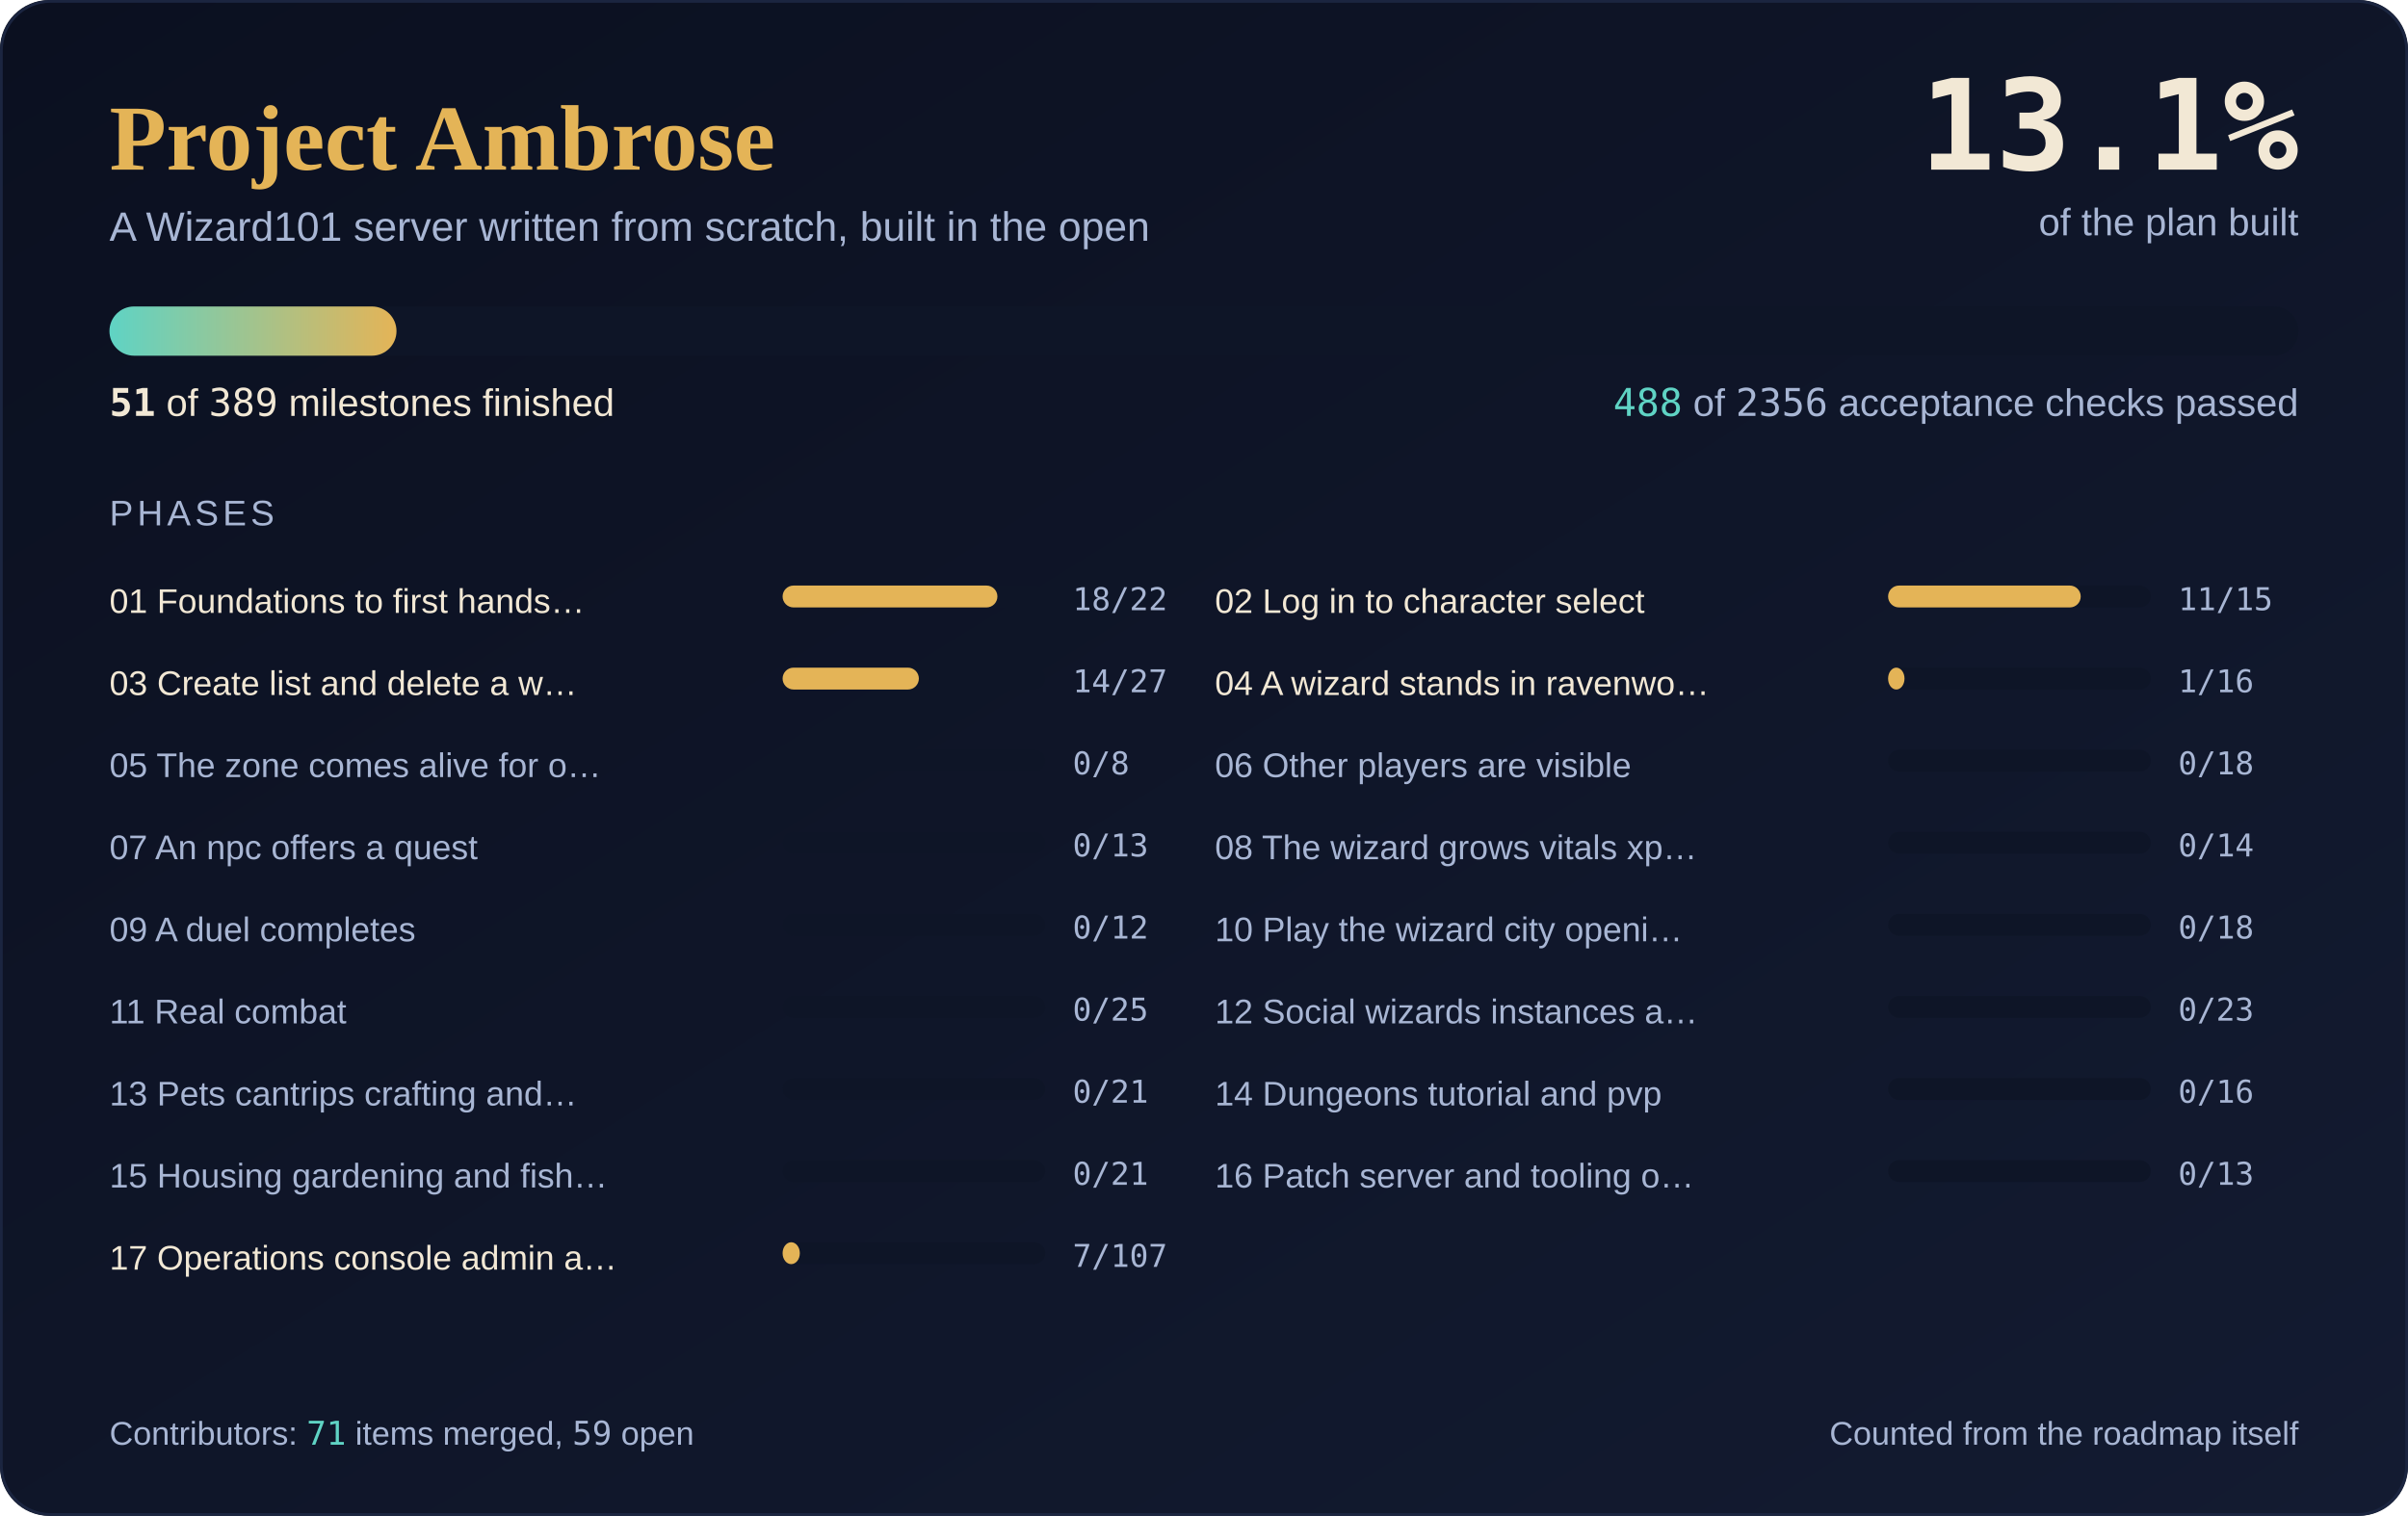
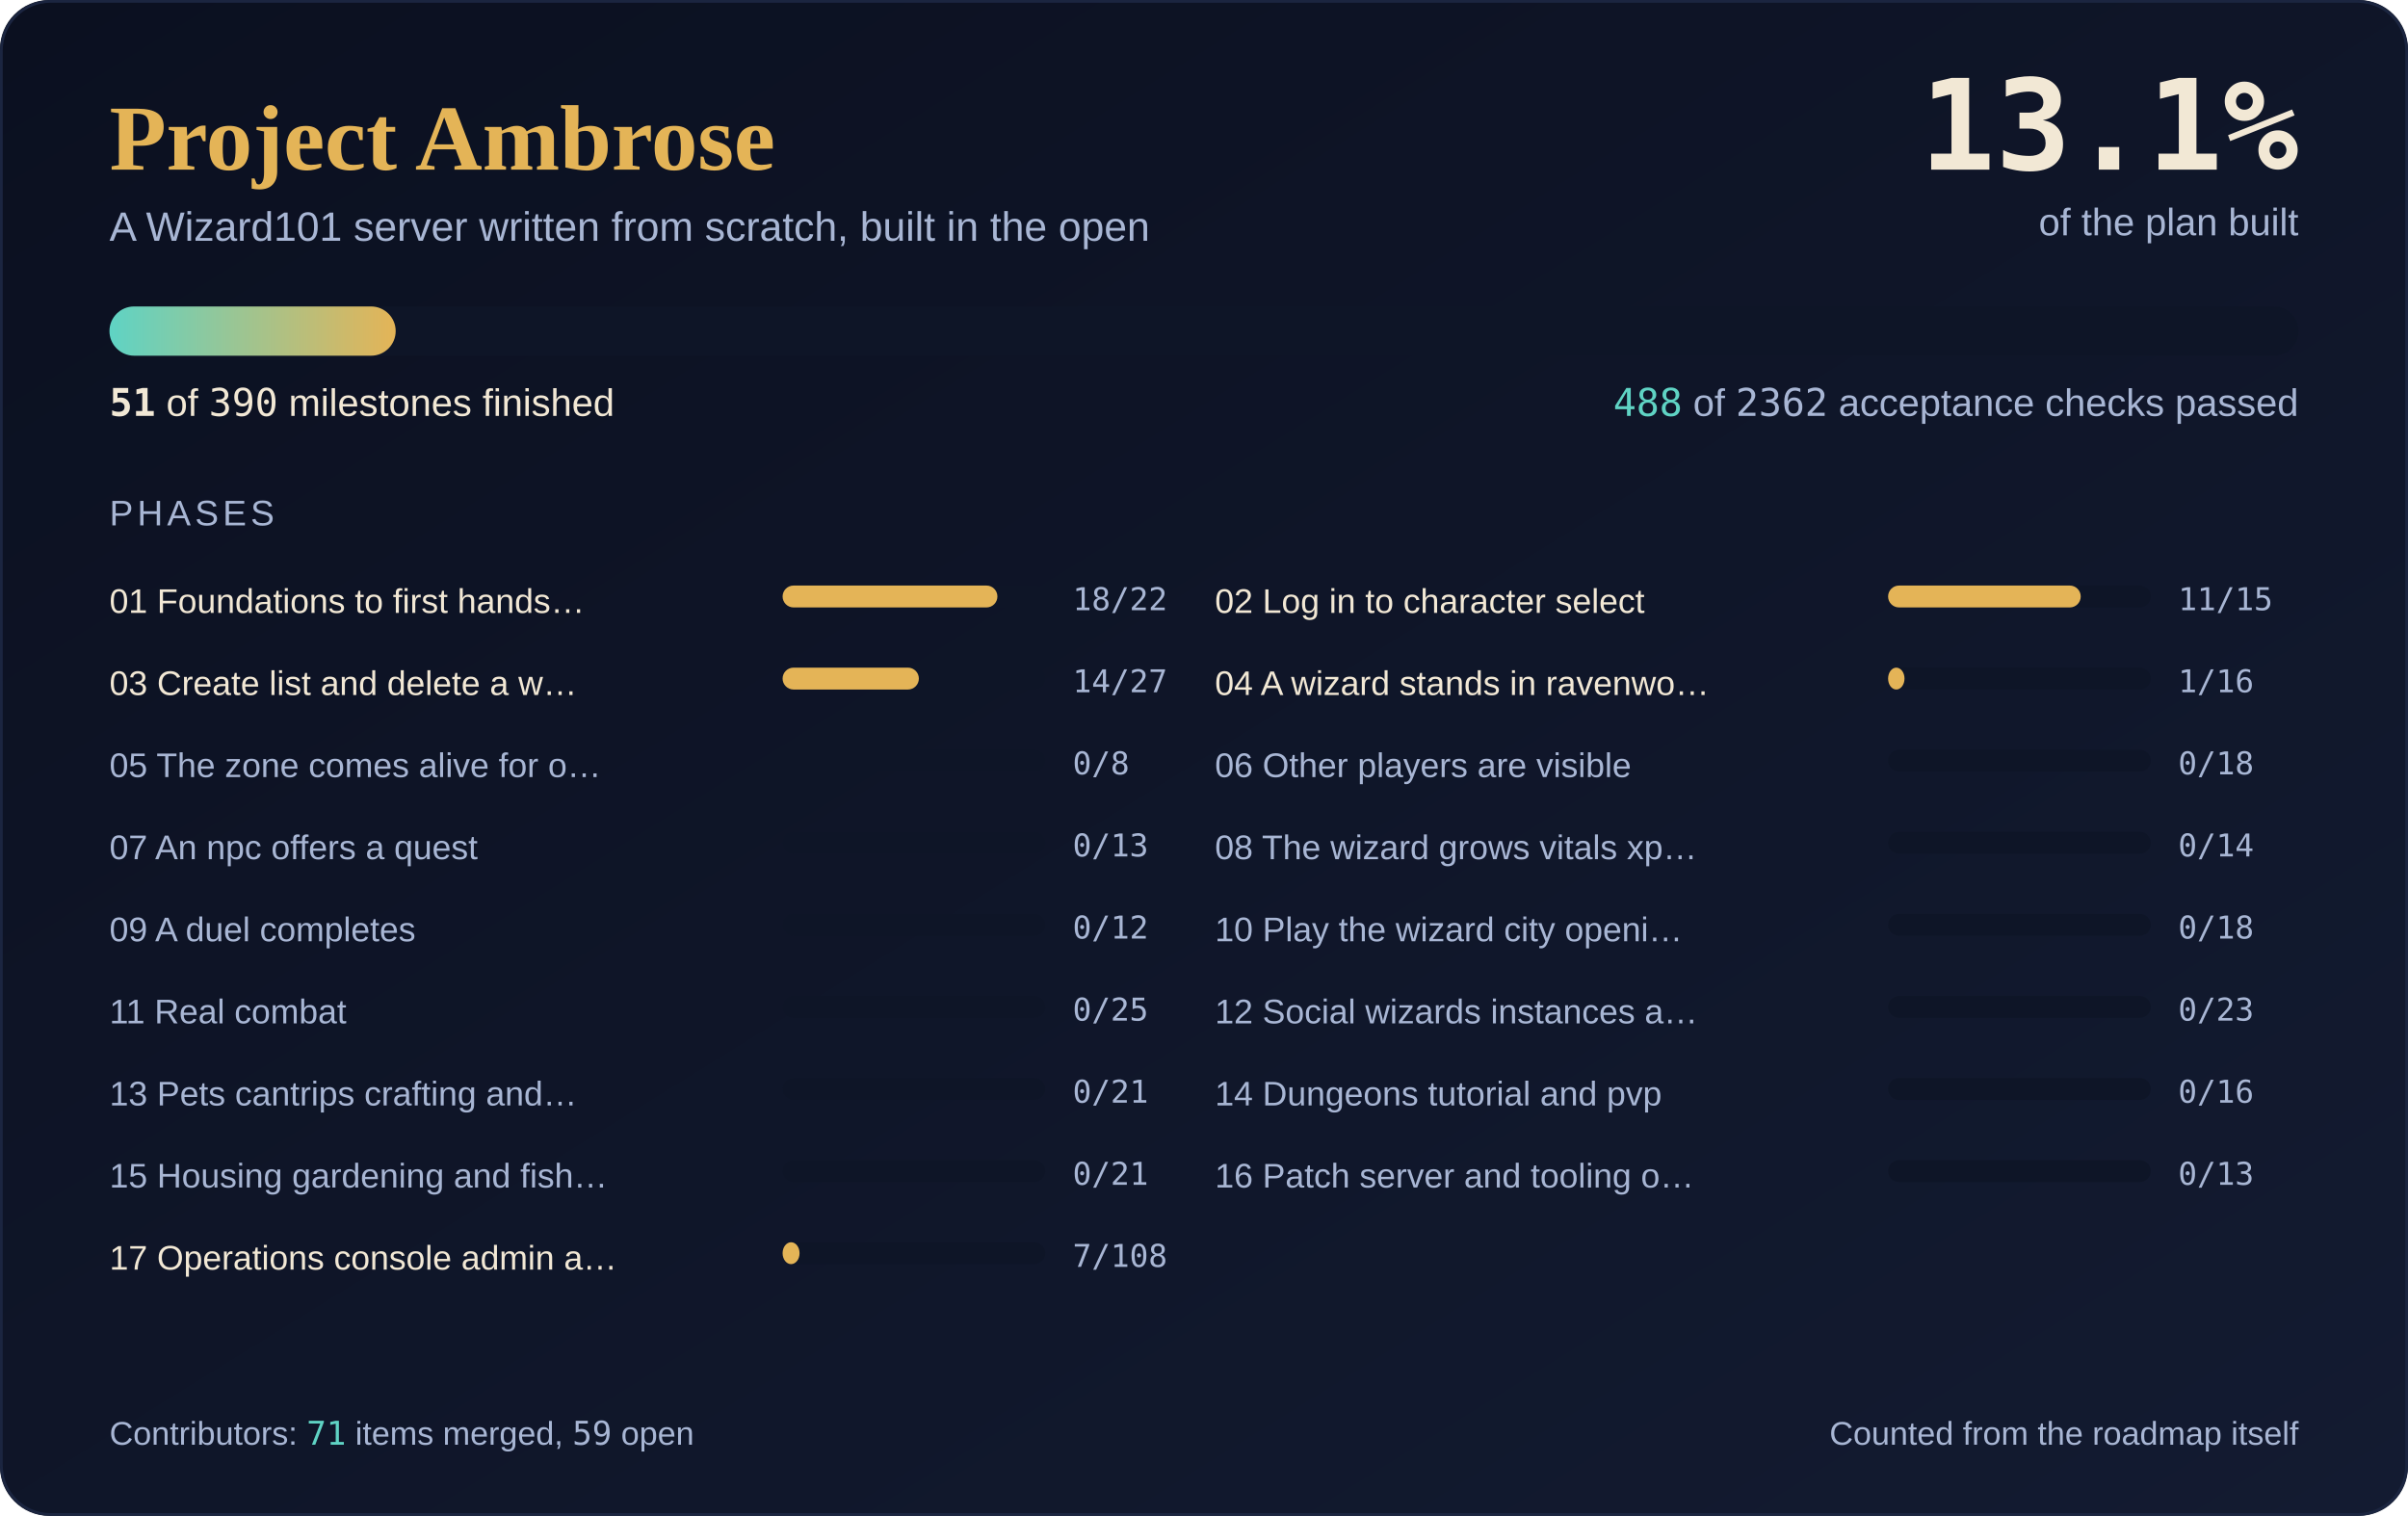
- <svg xmlns="http://www.w3.org/2000/svg" width="880" height="554" viewBox="0 0 880 554" role="img" aria-label="Project Ambrose progress: 51 of 389 milestones complete, 13.1 percent">
+ <svg xmlns="http://www.w3.org/2000/svg" width="880" height="554" viewBox="0 0 880 554" role="img" aria-label="Project Ambrose progress: 51 of 390 milestones complete, 13.1 percent">
  <defs>
    <linearGradient id="sky" x1="0" y1="0" x2="1" y2="1">
      <stop offset="0" stop-color="#0B1020" />
      <stop offset="1" stop-color="#131B31" />
    </linearGradient>
    <linearGradient id="fill" x1="0" y1="0" x2="1" y2="0">
      <stop offset="0" stop-color="#5FD3C4" />
      <stop offset="1" stop-color="#E4B457" />
    </linearGradient>
  </defs>
  <rect width="880" height="554" rx="18" fill="url(#sky)" />
  <rect x="0.5" y="0.5" width="879" height="553" rx="18" fill="none" stroke="#1B2540" />
  <text x="40" y="62" font-family="'Cormorant Garamond', Georgia, 'Times New Roman', serif" font-size="34" font-weight="600" fill="#E4B457">Project Ambrose</text>
  <text x="40" y="88" font-family="Karla, 'Segoe UI', 'Helvetica Neue', Arial, sans-serif" font-size="15" fill="#A8B6D4">A Wizard101 server written from scratch, built in the open</text>
  <text x="840" y="62" text-anchor="end" font-family="'JetBrains Mono', Consolas, 'DejaVu Sans Mono', monospace" font-size="46" font-weight="700" fill="#F2E8D5">13.1%</text>
  <text x="840" y="86" text-anchor="end" font-family="Karla, 'Segoe UI', 'Helvetica Neue', Arial, sans-serif" font-size="14" fill="#A8B6D4">of the plan built</text>
  <rect x="40" y="112" width="800" height="18" rx="9.0" fill="#0E1527" />
-   <rect x="40" y="112" width="104.9" height="18" rx="9.0" fill="url(#fill)" />
+   <rect x="40" y="112" width="104.6" height="18" rx="9.0" fill="url(#fill)" />
  <text x="40" y="152" font-family="Karla, 'Segoe UI', 'Helvetica Neue', Arial, sans-serif" font-size="14" fill="#F2E8D5">
-     <tspan font-family="'JetBrains Mono', Consolas, 'DejaVu Sans Mono', monospace" font-weight="700">51</tspan> of <tspan font-family="'JetBrains Mono', Consolas, 'DejaVu Sans Mono', monospace">389</tspan> milestones finished</text>
+     <tspan font-family="'JetBrains Mono', Consolas, 'DejaVu Sans Mono', monospace" font-weight="700">51</tspan> of <tspan font-family="'JetBrains Mono', Consolas, 'DejaVu Sans Mono', monospace">390</tspan> milestones finished</text>
  <text x="840" y="152" text-anchor="end" font-family="Karla, 'Segoe UI', 'Helvetica Neue', Arial, sans-serif" font-size="14" fill="#A8B6D4">
-     <tspan font-family="'JetBrains Mono', Consolas, 'DejaVu Sans Mono', monospace" fill="#5FD3C4">488</tspan> of <tspan font-family="'JetBrains Mono', Consolas, 'DejaVu Sans Mono', monospace">2356</tspan> acceptance checks passed</text>
+     <tspan font-family="'JetBrains Mono', Consolas, 'DejaVu Sans Mono', monospace" fill="#5FD3C4">488</tspan> of <tspan font-family="'JetBrains Mono', Consolas, 'DejaVu Sans Mono', monospace">2362</tspan> acceptance checks passed</text>
  <text x="40" y="192" font-family="Karla, 'Segoe UI', 'Helvetica Neue', Arial, sans-serif" font-size="13" fill="#A8B6D4" letter-spacing="1.5">PHASES</text>
  <text x="40" y="224" font-family="Karla, 'Segoe UI', 'Helvetica Neue', Arial, sans-serif" font-size="12.5" fill="#F2E8D5">01 Foundations to first hands…</text>
  <rect x="286" y="214" width="96" height="8" rx="4.0" fill="#0E1527" />
  <rect x="286" y="214" width="78.5" height="8" rx="4.0" fill="#E4B457" />
  <text x="392" y="223" font-family="'JetBrains Mono', Consolas, 'DejaVu Sans Mono', monospace" font-size="11.5" fill="#A8B6D4">18/22</text>
  <text x="444" y="224" font-family="Karla, 'Segoe UI', 'Helvetica Neue', Arial, sans-serif" font-size="12.5" fill="#F2E8D5">02 Log in to character select</text>
  <rect x="690" y="214" width="96" height="8" rx="4.0" fill="#0E1527" />
  <rect x="690" y="214" width="70.4" height="8" rx="4.0" fill="#E4B457" />
  <text x="796" y="223" font-family="'JetBrains Mono', Consolas, 'DejaVu Sans Mono', monospace" font-size="11.5" fill="#A8B6D4">11/15</text>
  <text x="40" y="254" font-family="Karla, 'Segoe UI', 'Helvetica Neue', Arial, sans-serif" font-size="12.5" fill="#F2E8D5">03 Create list and delete a w…</text>
  <rect x="286" y="244" width="96" height="8" rx="4.0" fill="#0E1527" />
  <rect x="286" y="244" width="49.8" height="8" rx="4.0" fill="#E4B457" />
  <text x="392" y="253" font-family="'JetBrains Mono', Consolas, 'DejaVu Sans Mono', monospace" font-size="11.5" fill="#A8B6D4">14/27</text>
  <text x="444" y="254" font-family="Karla, 'Segoe UI', 'Helvetica Neue', Arial, sans-serif" font-size="12.5" fill="#F2E8D5">04 A wizard stands in ravenwo…</text>
  <rect x="690" y="244" width="96" height="8" rx="4.0" fill="#0E1527" />
  <rect x="690" y="244" width="6.0" height="8" rx="4.0" fill="#E4B457" />
  <text x="796" y="253" font-family="'JetBrains Mono', Consolas, 'DejaVu Sans Mono', monospace" font-size="11.5" fill="#A8B6D4">1/16</text>
  <text x="40" y="284" font-family="Karla, 'Segoe UI', 'Helvetica Neue', Arial, sans-serif" font-size="12.5" fill="#A8B6D4">05 The zone comes alive for o…</text>
  <rect x="286" y="274" width="96" height="8" rx="4.0" fill="#0E1527" />
  <text x="392" y="283" font-family="'JetBrains Mono', Consolas, 'DejaVu Sans Mono', monospace" font-size="11.5" fill="#A8B6D4">0/8</text>
  <text x="444" y="284" font-family="Karla, 'Segoe UI', 'Helvetica Neue', Arial, sans-serif" font-size="12.5" fill="#A8B6D4">06 Other players are visible</text>
  <rect x="690" y="274" width="96" height="8" rx="4.0" fill="#0E1527" />
  <text x="796" y="283" font-family="'JetBrains Mono', Consolas, 'DejaVu Sans Mono', monospace" font-size="11.5" fill="#A8B6D4">0/18</text>
  <text x="40" y="314" font-family="Karla, 'Segoe UI', 'Helvetica Neue', Arial, sans-serif" font-size="12.5" fill="#A8B6D4">07 An npc offers a quest</text>
  <rect x="286" y="304" width="96" height="8" rx="4.0" fill="#0E1527" />
  <text x="392" y="313" font-family="'JetBrains Mono', Consolas, 'DejaVu Sans Mono', monospace" font-size="11.5" fill="#A8B6D4">0/13</text>
  <text x="444" y="314" font-family="Karla, 'Segoe UI', 'Helvetica Neue', Arial, sans-serif" font-size="12.5" fill="#A8B6D4">08 The wizard grows vitals xp…</text>
  <rect x="690" y="304" width="96" height="8" rx="4.0" fill="#0E1527" />
  <text x="796" y="313" font-family="'JetBrains Mono', Consolas, 'DejaVu Sans Mono', monospace" font-size="11.5" fill="#A8B6D4">0/14</text>
  <text x="40" y="344" font-family="Karla, 'Segoe UI', 'Helvetica Neue', Arial, sans-serif" font-size="12.5" fill="#A8B6D4">09 A duel completes</text>
  <rect x="286" y="334" width="96" height="8" rx="4.0" fill="#0E1527" />
  <text x="392" y="343" font-family="'JetBrains Mono', Consolas, 'DejaVu Sans Mono', monospace" font-size="11.5" fill="#A8B6D4">0/12</text>
  <text x="444" y="344" font-family="Karla, 'Segoe UI', 'Helvetica Neue', Arial, sans-serif" font-size="12.5" fill="#A8B6D4">10 Play the wizard city openi…</text>
  <rect x="690" y="334" width="96" height="8" rx="4.0" fill="#0E1527" />
  <text x="796" y="343" font-family="'JetBrains Mono', Consolas, 'DejaVu Sans Mono', monospace" font-size="11.5" fill="#A8B6D4">0/18</text>
  <text x="40" y="374" font-family="Karla, 'Segoe UI', 'Helvetica Neue', Arial, sans-serif" font-size="12.5" fill="#A8B6D4">11 Real combat</text>
  <rect x="286" y="364" width="96" height="8" rx="4.0" fill="#0E1527" />
  <text x="392" y="373" font-family="'JetBrains Mono', Consolas, 'DejaVu Sans Mono', monospace" font-size="11.5" fill="#A8B6D4">0/25</text>
  <text x="444" y="374" font-family="Karla, 'Segoe UI', 'Helvetica Neue', Arial, sans-serif" font-size="12.5" fill="#A8B6D4">12 Social wizards instances a…</text>
  <rect x="690" y="364" width="96" height="8" rx="4.0" fill="#0E1527" />
  <text x="796" y="373" font-family="'JetBrains Mono', Consolas, 'DejaVu Sans Mono', monospace" font-size="11.5" fill="#A8B6D4">0/23</text>
  <text x="40" y="404" font-family="Karla, 'Segoe UI', 'Helvetica Neue', Arial, sans-serif" font-size="12.5" fill="#A8B6D4">13 Pets cantrips crafting and…</text>
  <rect x="286" y="394" width="96" height="8" rx="4.0" fill="#0E1527" />
  <text x="392" y="403" font-family="'JetBrains Mono', Consolas, 'DejaVu Sans Mono', monospace" font-size="11.5" fill="#A8B6D4">0/21</text>
  <text x="444" y="404" font-family="Karla, 'Segoe UI', 'Helvetica Neue', Arial, sans-serif" font-size="12.5" fill="#A8B6D4">14 Dungeons tutorial and pvp</text>
  <rect x="690" y="394" width="96" height="8" rx="4.0" fill="#0E1527" />
  <text x="796" y="403" font-family="'JetBrains Mono', Consolas, 'DejaVu Sans Mono', monospace" font-size="11.5" fill="#A8B6D4">0/16</text>
  <text x="40" y="434" font-family="Karla, 'Segoe UI', 'Helvetica Neue', Arial, sans-serif" font-size="12.5" fill="#A8B6D4">15 Housing gardening and fish…</text>
  <rect x="286" y="424" width="96" height="8" rx="4.0" fill="#0E1527" />
  <text x="392" y="433" font-family="'JetBrains Mono', Consolas, 'DejaVu Sans Mono', monospace" font-size="11.5" fill="#A8B6D4">0/21</text>
  <text x="444" y="434" font-family="Karla, 'Segoe UI', 'Helvetica Neue', Arial, sans-serif" font-size="12.5" fill="#A8B6D4">16 Patch server and tooling o…</text>
  <rect x="690" y="424" width="96" height="8" rx="4.0" fill="#0E1527" />
  <text x="796" y="433" font-family="'JetBrains Mono', Consolas, 'DejaVu Sans Mono', monospace" font-size="11.5" fill="#A8B6D4">0/13</text>
  <text x="40" y="464" font-family="Karla, 'Segoe UI', 'Helvetica Neue', Arial, sans-serif" font-size="12.5" fill="#F2E8D5">17 Operations console admin a…</text>
  <rect x="286" y="454" width="96" height="8" rx="4.0" fill="#0E1527" />
-   <rect x="286" y="454" width="6.3" height="8" rx="4.0" fill="#E4B457" />
-   <text x="392" y="463" font-family="'JetBrains Mono', Consolas, 'DejaVu Sans Mono', monospace" font-size="11.5" fill="#A8B6D4">7/107</text>
+   <rect x="286" y="454" width="6.2" height="8" rx="4.0" fill="#E4B457" />
+   <text x="392" y="463" font-family="'JetBrains Mono', Consolas, 'DejaVu Sans Mono', monospace" font-size="11.5" fill="#A8B6D4">7/108</text>
  <text x="40" y="528" font-family="Karla, 'Segoe UI', 'Helvetica Neue', Arial, sans-serif" font-size="12" fill="#A8B6D4">Contributors: <tspan font-family="'JetBrains Mono', Consolas, 'DejaVu Sans Mono', monospace" fill="#5FD3C4">71</tspan> items merged, <tspan font-family="'JetBrains Mono', Consolas, 'DejaVu Sans Mono', monospace">59</tspan> open</text>
  <text x="840" y="528" text-anchor="end" font-family="Karla, 'Segoe UI', 'Helvetica Neue', Arial, sans-serif" font-size="12" fill="#A8B6D4">Counted from the roadmap itself</text>
</svg>
